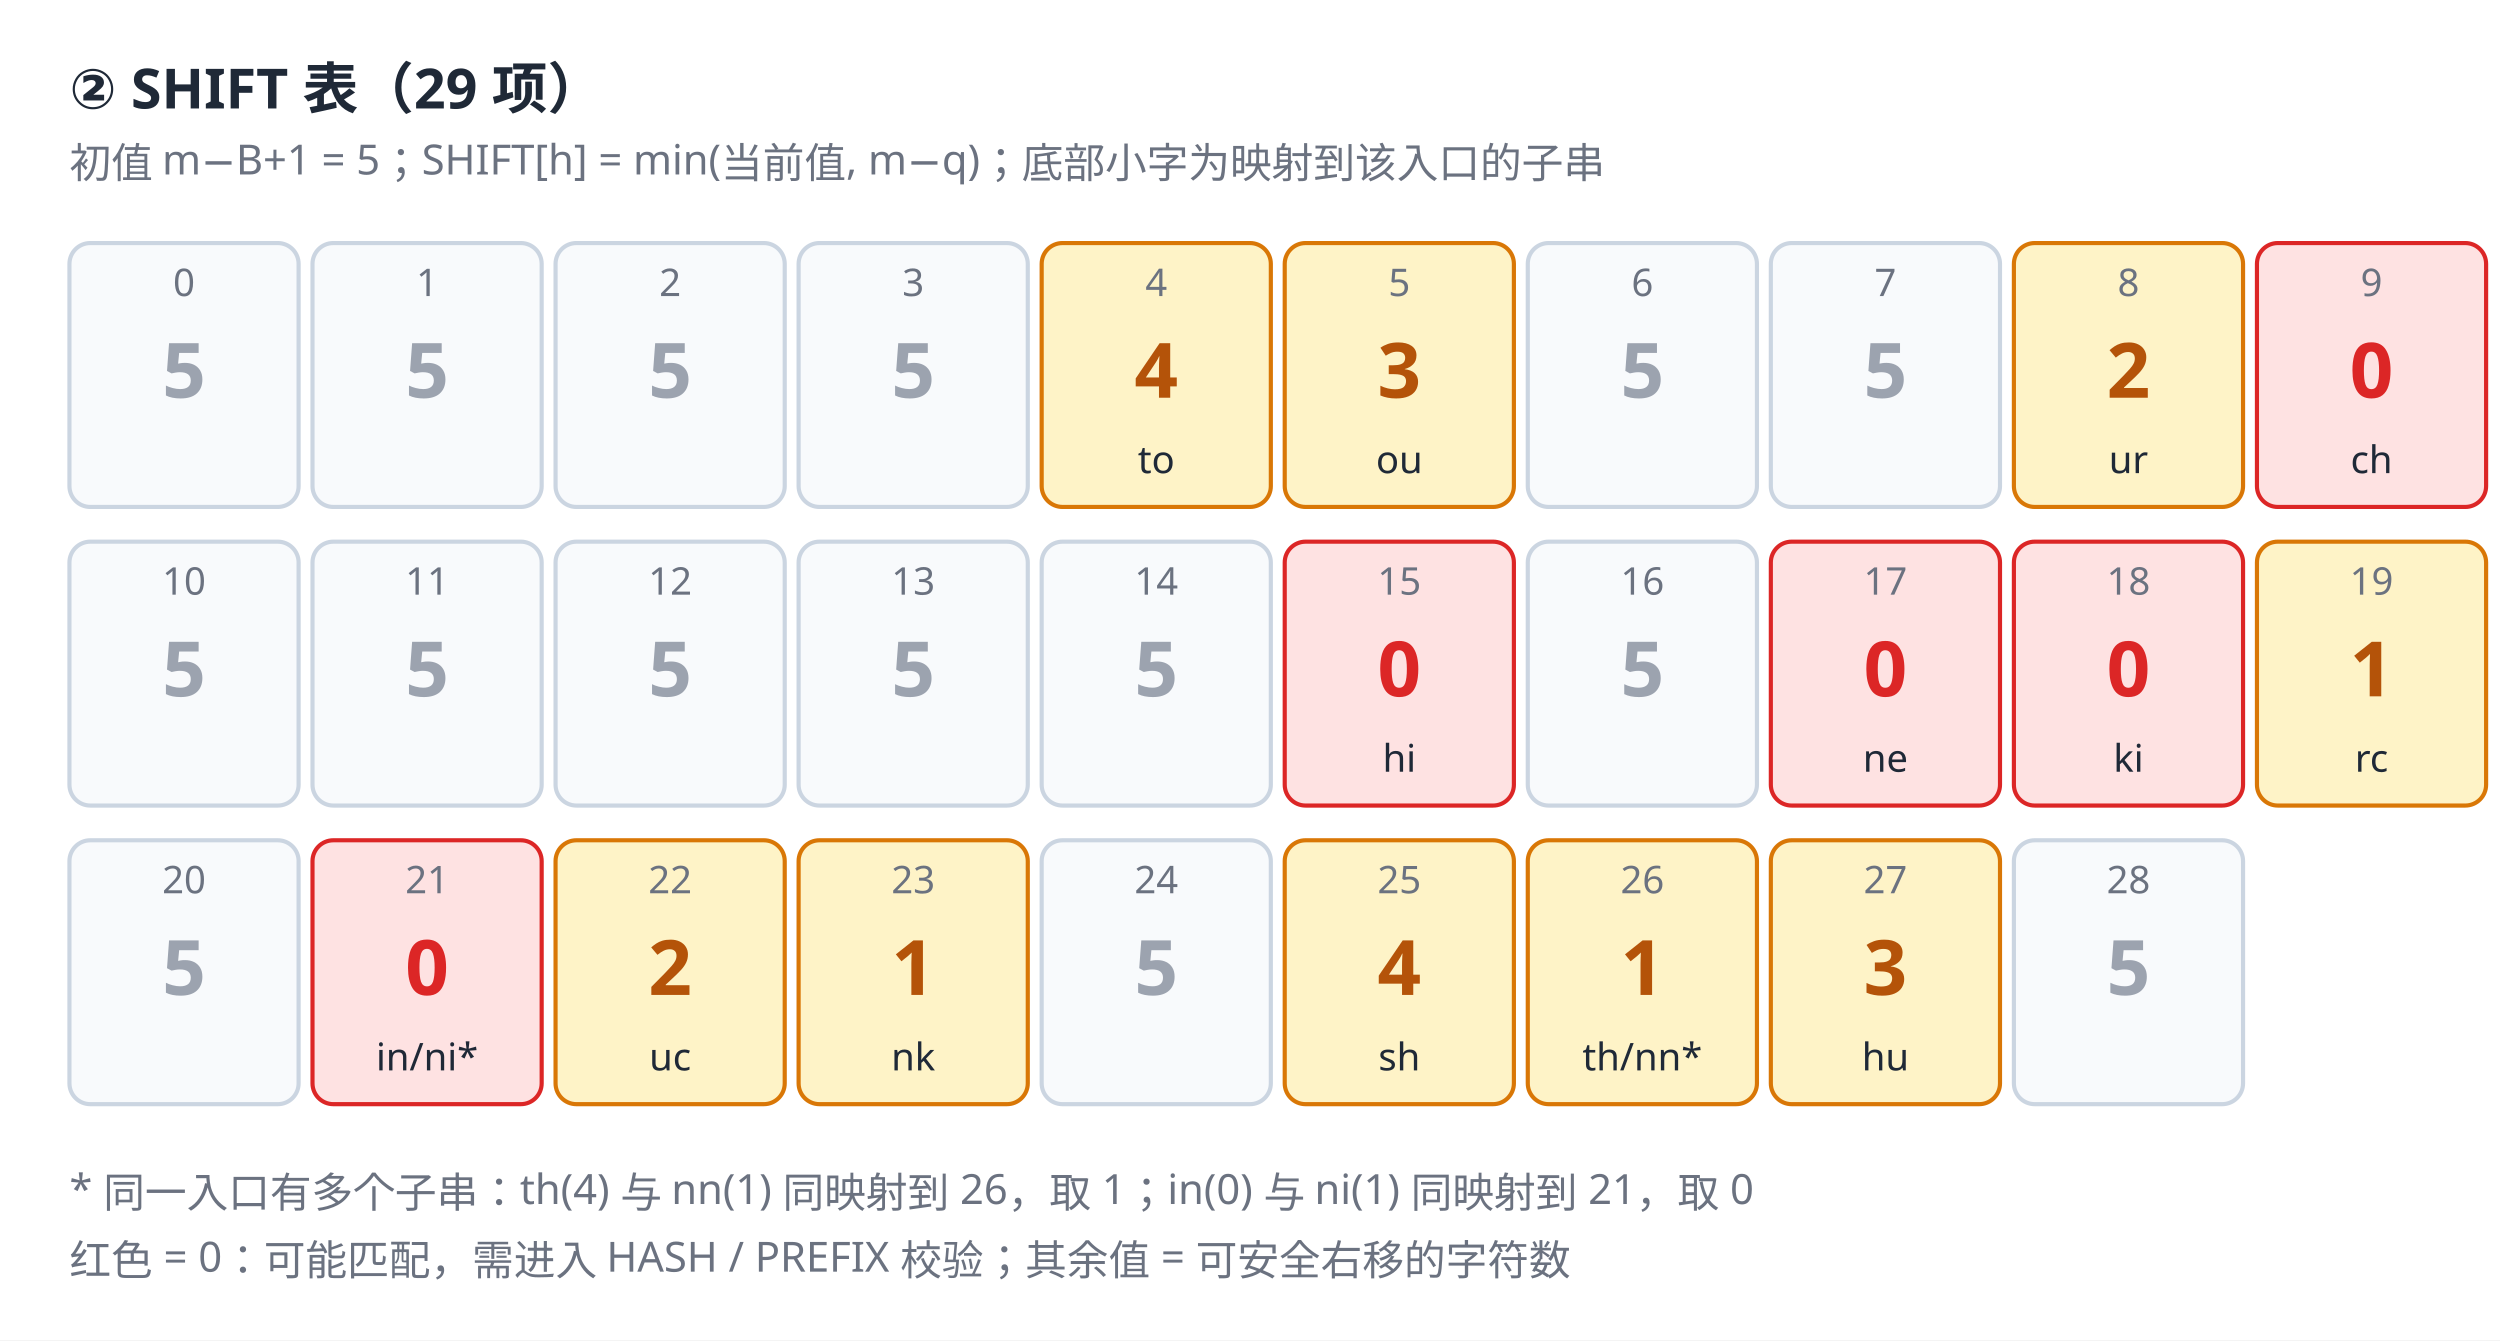
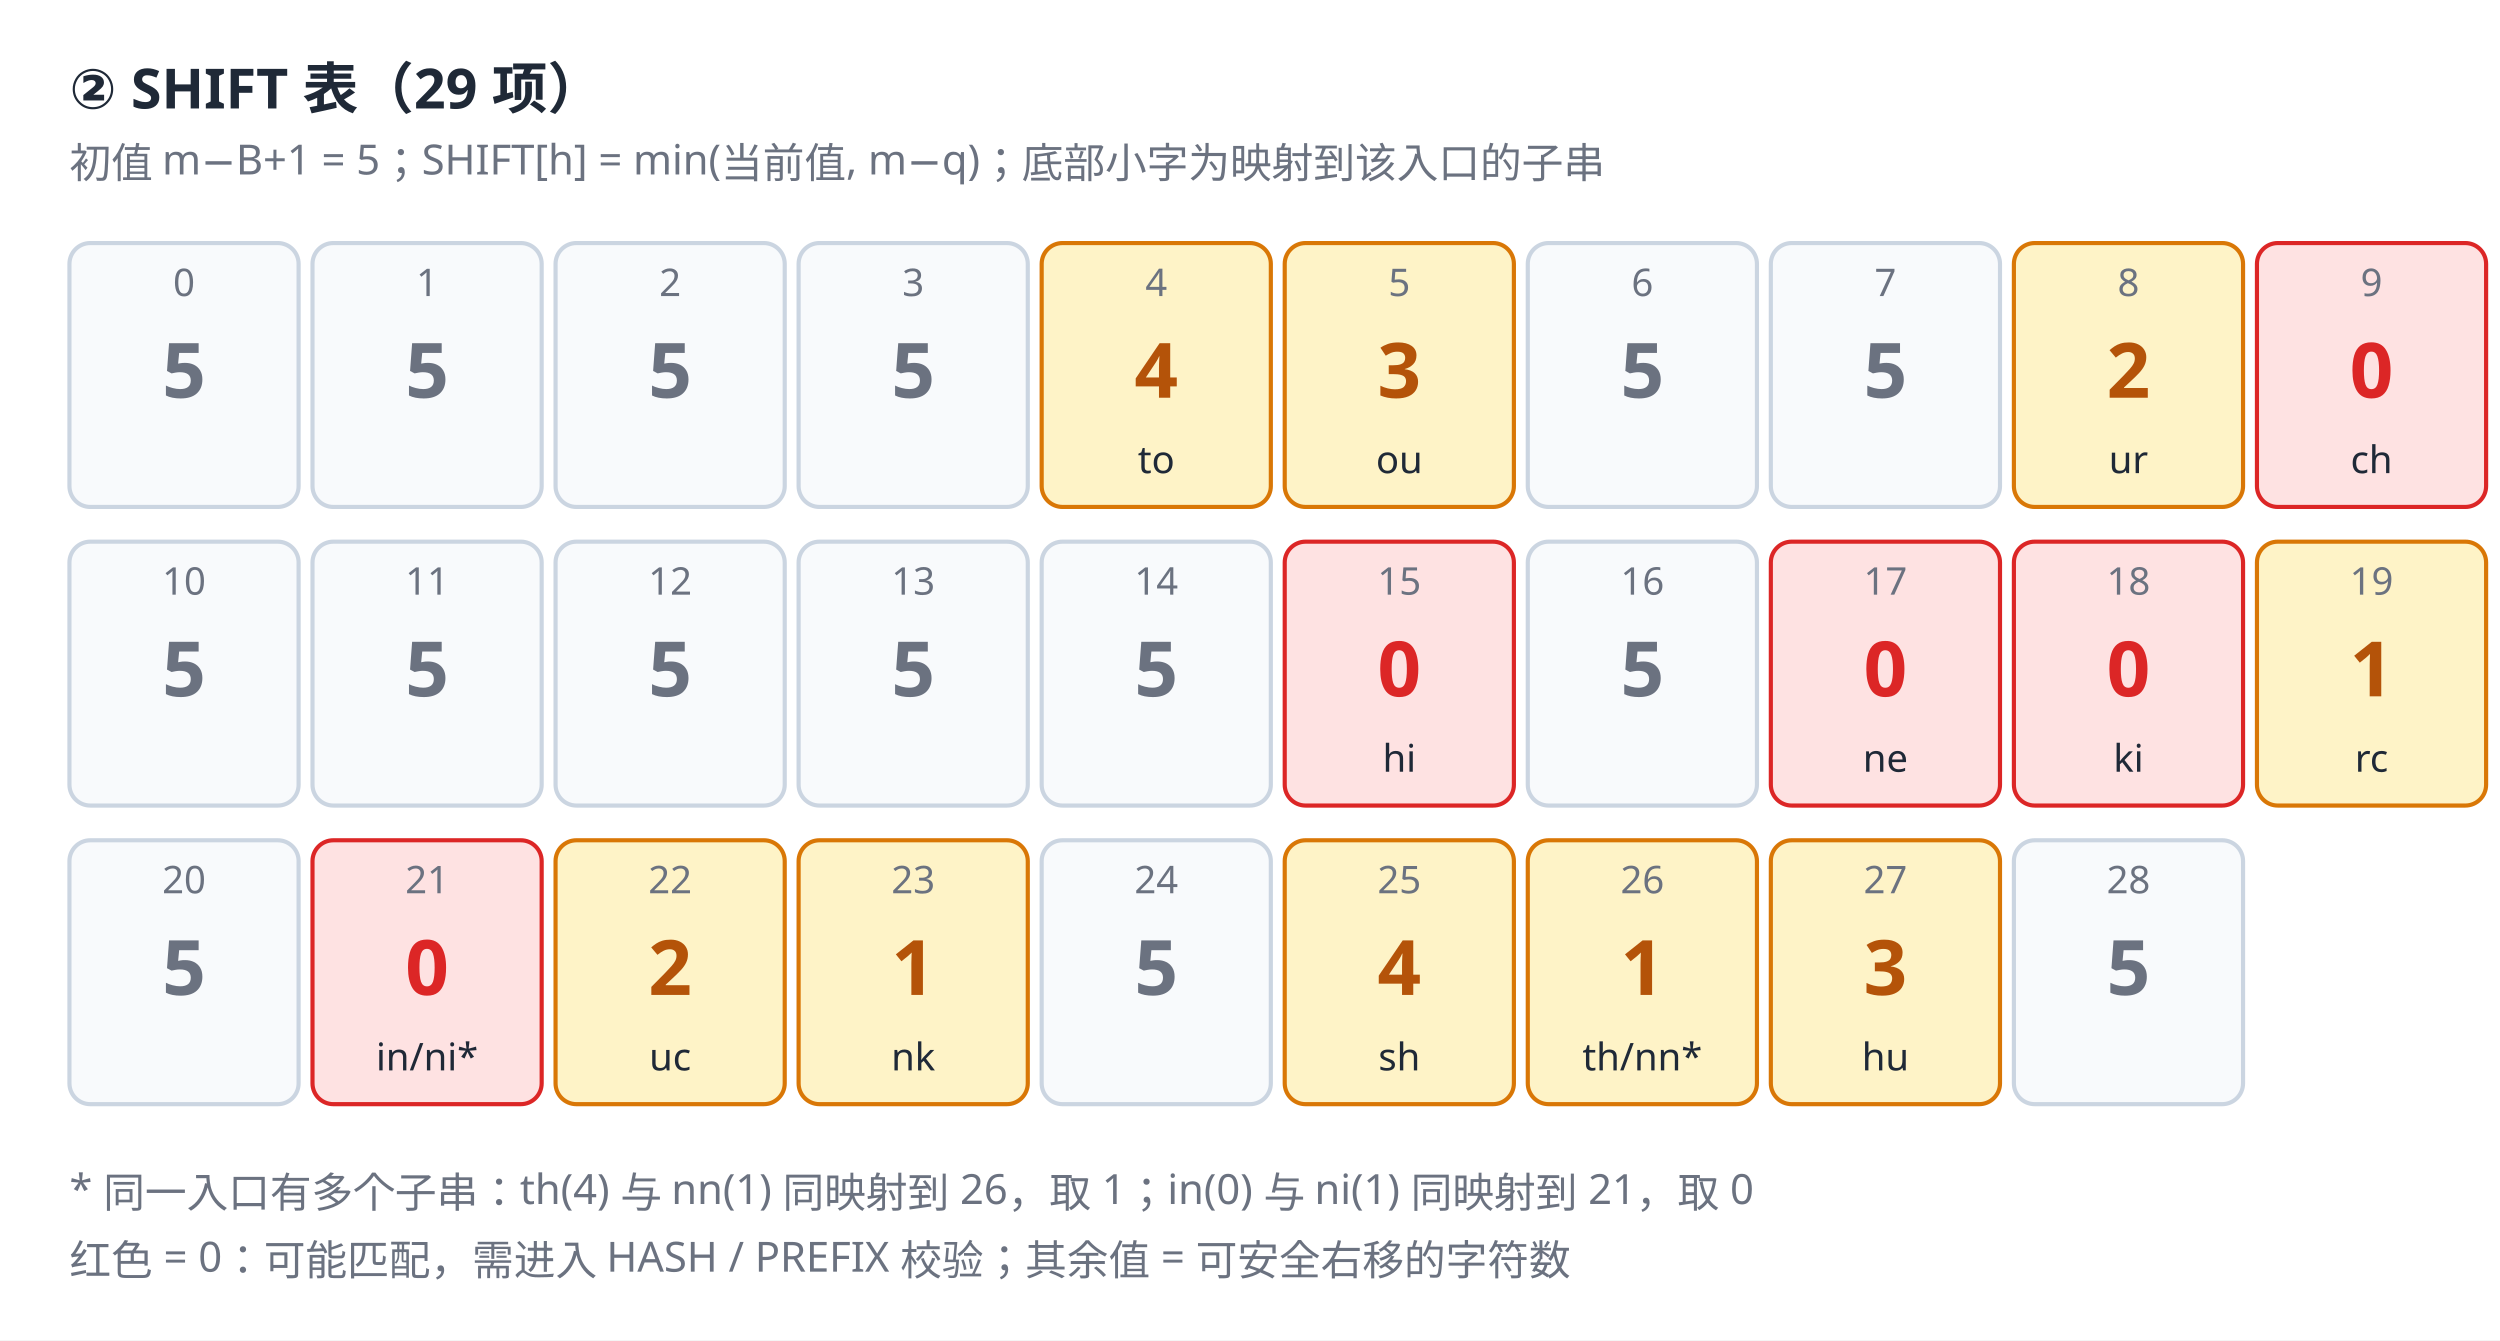
<svg xmlns="http://www.w3.org/2000/svg" viewBox="0 0 720 386" width="720" height="386" font-family="Menlo,Consolas,'Microsoft YaHei','PingFang SC',sans-serif">
  <defs>
    <marker id="a" viewBox="0 0 10 10" refX="9" refY="5" markerWidth="7" markerHeight="7" orient="auto">
      <path d="M0,0 L10,5 L0,10 z" fill="#475569" />
    </marker>
  </defs>
  <rect width="720" height="386" fill="#fff" />
  <text x="20" y="22" font-size="16" fill="#1f2937" text-anchor="start" dominant-baseline="central" font-weight="700">② SHIFT 表（29 项）</text>
  <text x="20" y="46" font-size="12" fill="#6b7280" text-anchor="start" dominant-baseline="central">初值 m−B+1 = 5；SHIFT[h] = min(当前值, m−q)；底部小字为映射到该入口的子串</text>
  <rect x="20" y="70" width="66" height="76" rx="6" fill="#f8fafc" stroke="#cbd5e1" stroke-width="1.2" />
  <text x="53" y="81" font-size="11" fill="#6b7280" text-anchor="middle" dominant-baseline="central">0</text>
-   <text x="53" y="106" font-size="22" fill="#9ca3af" text-anchor="middle" dominant-baseline="central" font-weight="700">5</text>
+   <text x="53" y="106" font-size="22" fill="#6b7280" text-anchor="middle" dominant-baseline="central" font-weight="700">5</text>
  <text x="53" y="132" font-size="11" fill="#1f2937" text-anchor="middle" dominant-baseline="central" />
  <rect x="90" y="70" width="66" height="76" rx="6" fill="#f8fafc" stroke="#cbd5e1" stroke-width="1.2" />
  <text x="123" y="81" font-size="11" fill="#6b7280" text-anchor="middle" dominant-baseline="central">1</text>
-   <text x="123" y="106" font-size="22" fill="#9ca3af" text-anchor="middle" dominant-baseline="central" font-weight="700">5</text>
+   <text x="123" y="106" font-size="22" fill="#6b7280" text-anchor="middle" dominant-baseline="central" font-weight="700">5</text>
  <text x="123" y="132" font-size="11" fill="#1f2937" text-anchor="middle" dominant-baseline="central" />
  <rect x="160" y="70" width="66" height="76" rx="6" fill="#f8fafc" stroke="#cbd5e1" stroke-width="1.2" />
  <text x="193" y="81" font-size="11" fill="#6b7280" text-anchor="middle" dominant-baseline="central">2</text>
-   <text x="193" y="106" font-size="22" fill="#9ca3af" text-anchor="middle" dominant-baseline="central" font-weight="700">5</text>
+   <text x="193" y="106" font-size="22" fill="#6b7280" text-anchor="middle" dominant-baseline="central" font-weight="700">5</text>
  <text x="193" y="132" font-size="11" fill="#1f2937" text-anchor="middle" dominant-baseline="central" />
  <rect x="230" y="70" width="66" height="76" rx="6" fill="#f8fafc" stroke="#cbd5e1" stroke-width="1.2" />
  <text x="263" y="81" font-size="11" fill="#6b7280" text-anchor="middle" dominant-baseline="central">3</text>
-   <text x="263" y="106" font-size="22" fill="#9ca3af" text-anchor="middle" dominant-baseline="central" font-weight="700">5</text>
+   <text x="263" y="106" font-size="22" fill="#6b7280" text-anchor="middle" dominant-baseline="central" font-weight="700">5</text>
  <text x="263" y="132" font-size="11" fill="#1f2937" text-anchor="middle" dominant-baseline="central" />
  <rect x="300" y="70" width="66" height="76" rx="6" fill="#fef3c7" stroke="#d97706" stroke-width="1.2" />
  <text x="333" y="81" font-size="11" fill="#6b7280" text-anchor="middle" dominant-baseline="central">4</text>
  <text x="333" y="106" font-size="22" fill="#b45309" text-anchor="middle" dominant-baseline="central" font-weight="700">4</text>
  <text x="333" y="132" font-size="11" fill="#1f2937" text-anchor="middle" dominant-baseline="central">to</text>
  <rect x="370" y="70" width="66" height="76" rx="6" fill="#fef3c7" stroke="#d97706" stroke-width="1.2" />
  <text x="403" y="81" font-size="11" fill="#6b7280" text-anchor="middle" dominant-baseline="central">5</text>
  <text x="403" y="106" font-size="22" fill="#b45309" text-anchor="middle" dominant-baseline="central" font-weight="700">3</text>
  <text x="403" y="132" font-size="11" fill="#1f2937" text-anchor="middle" dominant-baseline="central">ou</text>
  <rect x="440" y="70" width="66" height="76" rx="6" fill="#f8fafc" stroke="#cbd5e1" stroke-width="1.2" />
  <text x="473" y="81" font-size="11" fill="#6b7280" text-anchor="middle" dominant-baseline="central">6</text>
-   <text x="473" y="106" font-size="22" fill="#9ca3af" text-anchor="middle" dominant-baseline="central" font-weight="700">5</text>
+   <text x="473" y="106" font-size="22" fill="#6b7280" text-anchor="middle" dominant-baseline="central" font-weight="700">5</text>
  <text x="473" y="132" font-size="11" fill="#1f2937" text-anchor="middle" dominant-baseline="central" />
  <rect x="510" y="70" width="66" height="76" rx="6" fill="#f8fafc" stroke="#cbd5e1" stroke-width="1.2" />
  <text x="543" y="81" font-size="11" fill="#6b7280" text-anchor="middle" dominant-baseline="central">7</text>
-   <text x="543" y="106" font-size="22" fill="#9ca3af" text-anchor="middle" dominant-baseline="central" font-weight="700">5</text>
+   <text x="543" y="106" font-size="22" fill="#6b7280" text-anchor="middle" dominant-baseline="central" font-weight="700">5</text>
  <text x="543" y="132" font-size="11" fill="#1f2937" text-anchor="middle" dominant-baseline="central" />
  <rect x="580" y="70" width="66" height="76" rx="6" fill="#fef3c7" stroke="#d97706" stroke-width="1.2" />
  <text x="613" y="81" font-size="11" fill="#6b7280" text-anchor="middle" dominant-baseline="central">8</text>
  <text x="613" y="106" font-size="22" fill="#b45309" text-anchor="middle" dominant-baseline="central" font-weight="700">2</text>
  <text x="613" y="132" font-size="11" fill="#1f2937" text-anchor="middle" dominant-baseline="central">ur</text>
  <rect x="650" y="70" width="66" height="76" rx="6" fill="#fee2e2" stroke="#dc2626" stroke-width="1.2" />
  <text x="683" y="81" font-size="11" fill="#6b7280" text-anchor="middle" dominant-baseline="central">9</text>
  <text x="683" y="106" font-size="22" fill="#dc2626" text-anchor="middle" dominant-baseline="central" font-weight="700">0</text>
  <text x="683" y="132" font-size="11" fill="#1f2937" text-anchor="middle" dominant-baseline="central">ch</text>
  <rect x="20" y="156" width="66" height="76" rx="6" fill="#f8fafc" stroke="#cbd5e1" stroke-width="1.2" />
  <text x="53" y="167" font-size="11" fill="#6b7280" text-anchor="middle" dominant-baseline="central">10</text>
-   <text x="53" y="192" font-size="22" fill="#9ca3af" text-anchor="middle" dominant-baseline="central" font-weight="700">5</text>
+   <text x="53" y="192" font-size="22" fill="#6b7280" text-anchor="middle" dominant-baseline="central" font-weight="700">5</text>
  <text x="53" y="218" font-size="11" fill="#1f2937" text-anchor="middle" dominant-baseline="central" />
  <rect x="90" y="156" width="66" height="76" rx="6" fill="#f8fafc" stroke="#cbd5e1" stroke-width="1.2" />
  <text x="123" y="167" font-size="11" fill="#6b7280" text-anchor="middle" dominant-baseline="central">11</text>
-   <text x="123" y="192" font-size="22" fill="#9ca3af" text-anchor="middle" dominant-baseline="central" font-weight="700">5</text>
+   <text x="123" y="192" font-size="22" fill="#6b7280" text-anchor="middle" dominant-baseline="central" font-weight="700">5</text>
  <text x="123" y="218" font-size="11" fill="#1f2937" text-anchor="middle" dominant-baseline="central" />
  <rect x="160" y="156" width="66" height="76" rx="6" fill="#f8fafc" stroke="#cbd5e1" stroke-width="1.2" />
  <text x="193" y="167" font-size="11" fill="#6b7280" text-anchor="middle" dominant-baseline="central">12</text>
-   <text x="193" y="192" font-size="22" fill="#9ca3af" text-anchor="middle" dominant-baseline="central" font-weight="700">5</text>
+   <text x="193" y="192" font-size="22" fill="#6b7280" text-anchor="middle" dominant-baseline="central" font-weight="700">5</text>
  <text x="193" y="218" font-size="11" fill="#1f2937" text-anchor="middle" dominant-baseline="central" />
  <rect x="230" y="156" width="66" height="76" rx="6" fill="#f8fafc" stroke="#cbd5e1" stroke-width="1.2" />
  <text x="263" y="167" font-size="11" fill="#6b7280" text-anchor="middle" dominant-baseline="central">13</text>
-   <text x="263" y="192" font-size="22" fill="#9ca3af" text-anchor="middle" dominant-baseline="central" font-weight="700">5</text>
+   <text x="263" y="192" font-size="22" fill="#6b7280" text-anchor="middle" dominant-baseline="central" font-weight="700">5</text>
  <text x="263" y="218" font-size="11" fill="#1f2937" text-anchor="middle" dominant-baseline="central" />
  <rect x="300" y="156" width="66" height="76" rx="6" fill="#f8fafc" stroke="#cbd5e1" stroke-width="1.2" />
  <text x="333" y="167" font-size="11" fill="#6b7280" text-anchor="middle" dominant-baseline="central">14</text>
-   <text x="333" y="192" font-size="22" fill="#9ca3af" text-anchor="middle" dominant-baseline="central" font-weight="700">5</text>
+   <text x="333" y="192" font-size="22" fill="#6b7280" text-anchor="middle" dominant-baseline="central" font-weight="700">5</text>
  <text x="333" y="218" font-size="11" fill="#1f2937" text-anchor="middle" dominant-baseline="central" />
  <rect x="370" y="156" width="66" height="76" rx="6" fill="#fee2e2" stroke="#dc2626" stroke-width="1.2" />
  <text x="403" y="167" font-size="11" fill="#6b7280" text-anchor="middle" dominant-baseline="central">15</text>
  <text x="403" y="192" font-size="22" fill="#dc2626" text-anchor="middle" dominant-baseline="central" font-weight="700">0</text>
  <text x="403" y="218" font-size="11" fill="#1f2937" text-anchor="middle" dominant-baseline="central">hi</text>
  <rect x="440" y="156" width="66" height="76" rx="6" fill="#f8fafc" stroke="#cbd5e1" stroke-width="1.2" />
  <text x="473" y="167" font-size="11" fill="#6b7280" text-anchor="middle" dominant-baseline="central">16</text>
-   <text x="473" y="192" font-size="22" fill="#9ca3af" text-anchor="middle" dominant-baseline="central" font-weight="700">5</text>
+   <text x="473" y="192" font-size="22" fill="#6b7280" text-anchor="middle" dominant-baseline="central" font-weight="700">5</text>
  <text x="473" y="218" font-size="11" fill="#1f2937" text-anchor="middle" dominant-baseline="central" />
  <rect x="510" y="156" width="66" height="76" rx="6" fill="#fee2e2" stroke="#dc2626" stroke-width="1.2" />
  <text x="543" y="167" font-size="11" fill="#6b7280" text-anchor="middle" dominant-baseline="central">17</text>
  <text x="543" y="192" font-size="22" fill="#dc2626" text-anchor="middle" dominant-baseline="central" font-weight="700">0</text>
  <text x="543" y="218" font-size="11" fill="#1f2937" text-anchor="middle" dominant-baseline="central">ne</text>
  <rect x="580" y="156" width="66" height="76" rx="6" fill="#fee2e2" stroke="#dc2626" stroke-width="1.2" />
  <text x="613" y="167" font-size="11" fill="#6b7280" text-anchor="middle" dominant-baseline="central">18</text>
  <text x="613" y="192" font-size="22" fill="#dc2626" text-anchor="middle" dominant-baseline="central" font-weight="700">0</text>
  <text x="613" y="218" font-size="11" fill="#1f2937" text-anchor="middle" dominant-baseline="central">ki</text>
  <rect x="650" y="156" width="66" height="76" rx="6" fill="#fef3c7" stroke="#d97706" stroke-width="1.2" />
  <text x="683" y="167" font-size="11" fill="#6b7280" text-anchor="middle" dominant-baseline="central">19</text>
  <text x="683" y="192" font-size="22" fill="#b45309" text-anchor="middle" dominant-baseline="central" font-weight="700">1</text>
  <text x="683" y="218" font-size="11" fill="#1f2937" text-anchor="middle" dominant-baseline="central">rc</text>
  <rect x="20" y="242" width="66" height="76" rx="6" fill="#f8fafc" stroke="#cbd5e1" stroke-width="1.2" />
  <text x="53" y="253" font-size="11" fill="#6b7280" text-anchor="middle" dominant-baseline="central">20</text>
-   <text x="53" y="278" font-size="22" fill="#9ca3af" text-anchor="middle" dominant-baseline="central" font-weight="700">5</text>
+   <text x="53" y="278" font-size="22" fill="#6b7280" text-anchor="middle" dominant-baseline="central" font-weight="700">5</text>
  <text x="53" y="304" font-size="11" fill="#1f2937" text-anchor="middle" dominant-baseline="central" />
  <rect x="90" y="242" width="66" height="76" rx="6" fill="#fee2e2" stroke="#dc2626" stroke-width="1.2" />
  <text x="123" y="253" font-size="11" fill="#6b7280" text-anchor="middle" dominant-baseline="central">21</text>
  <text x="123" y="278" font-size="22" fill="#dc2626" text-anchor="middle" dominant-baseline="central" font-weight="700">0</text>
  <text x="123" y="304" font-size="11" fill="#1f2937" text-anchor="middle" dominant-baseline="central">in/ni*</text>
  <rect x="160" y="242" width="66" height="76" rx="6" fill="#fef3c7" stroke="#d97706" stroke-width="1.2" />
  <text x="193" y="253" font-size="11" fill="#6b7280" text-anchor="middle" dominant-baseline="central">22</text>
  <text x="193" y="278" font-size="22" fill="#b45309" text-anchor="middle" dominant-baseline="central" font-weight="700">2</text>
  <text x="193" y="304" font-size="11" fill="#1f2937" text-anchor="middle" dominant-baseline="central">uc</text>
  <rect x="230" y="242" width="66" height="76" rx="6" fill="#fef3c7" stroke="#d97706" stroke-width="1.2" />
  <text x="263" y="253" font-size="11" fill="#6b7280" text-anchor="middle" dominant-baseline="central">23</text>
  <text x="263" y="278" font-size="22" fill="#b45309" text-anchor="middle" dominant-baseline="central" font-weight="700">1</text>
  <text x="263" y="304" font-size="11" fill="#1f2937" text-anchor="middle" dominant-baseline="central">nk</text>
  <rect x="300" y="242" width="66" height="76" rx="6" fill="#f8fafc" stroke="#cbd5e1" stroke-width="1.2" />
  <text x="333" y="253" font-size="11" fill="#6b7280" text-anchor="middle" dominant-baseline="central">24</text>
-   <text x="333" y="278" font-size="22" fill="#9ca3af" text-anchor="middle" dominant-baseline="central" font-weight="700">5</text>
+   <text x="333" y="278" font-size="22" fill="#6b7280" text-anchor="middle" dominant-baseline="central" font-weight="700">5</text>
  <text x="333" y="304" font-size="11" fill="#1f2937" text-anchor="middle" dominant-baseline="central" />
  <rect x="370" y="242" width="66" height="76" rx="6" fill="#fef3c7" stroke="#d97706" stroke-width="1.2" />
  <text x="403" y="253" font-size="11" fill="#6b7280" text-anchor="middle" dominant-baseline="central">25</text>
  <text x="403" y="278" font-size="22" fill="#b45309" text-anchor="middle" dominant-baseline="central" font-weight="700">4</text>
  <text x="403" y="304" font-size="11" fill="#1f2937" text-anchor="middle" dominant-baseline="central">sh</text>
  <rect x="440" y="242" width="66" height="76" rx="6" fill="#fef3c7" stroke="#d97706" stroke-width="1.2" />
  <text x="473" y="253" font-size="11" fill="#6b7280" text-anchor="middle" dominant-baseline="central">26</text>
  <text x="473" y="278" font-size="22" fill="#b45309" text-anchor="middle" dominant-baseline="central" font-weight="700">1</text>
  <text x="473" y="304" font-size="11" fill="#1f2937" text-anchor="middle" dominant-baseline="central">th/nn*</text>
  <rect x="510" y="242" width="66" height="76" rx="6" fill="#fef3c7" stroke="#d97706" stroke-width="1.2" />
  <text x="543" y="253" font-size="11" fill="#6b7280" text-anchor="middle" dominant-baseline="central">27</text>
  <text x="543" y="278" font-size="22" fill="#b45309" text-anchor="middle" dominant-baseline="central" font-weight="700">3</text>
  <text x="543" y="304" font-size="11" fill="#1f2937" text-anchor="middle" dominant-baseline="central">hu</text>
  <rect x="580" y="242" width="66" height="76" rx="6" fill="#f8fafc" stroke="#cbd5e1" stroke-width="1.2" />
  <text x="613" y="253" font-size="11" fill="#6b7280" text-anchor="middle" dominant-baseline="central">28</text>
-   <text x="613" y="278" font-size="22" fill="#9ca3af" text-anchor="middle" dominant-baseline="central" font-weight="700">5</text>
+   <text x="613" y="278" font-size="22" fill="#6b7280" text-anchor="middle" dominant-baseline="central" font-weight="700">5</text>
  <text x="613" y="304" font-size="11" fill="#1f2937" text-anchor="middle" dominant-baseline="central" />
  <text x="20" y="342" font-size="12" fill="#6b7280" text-anchor="start" dominant-baseline="central">* 同一入口有多个子串：th(4) 与 nn(1) 同映射到 26，取 1；in(0) 与 ni(1) 同映射到 21，取 0</text>
  <text x="20" y="362" font-size="12" fill="#6b7280" text-anchor="start" dominant-baseline="central">红色 = 0：可能匹配，需进入 HASH / PREFIX 校验；其余值 = 可安全右移的字符数</text>
</svg>
